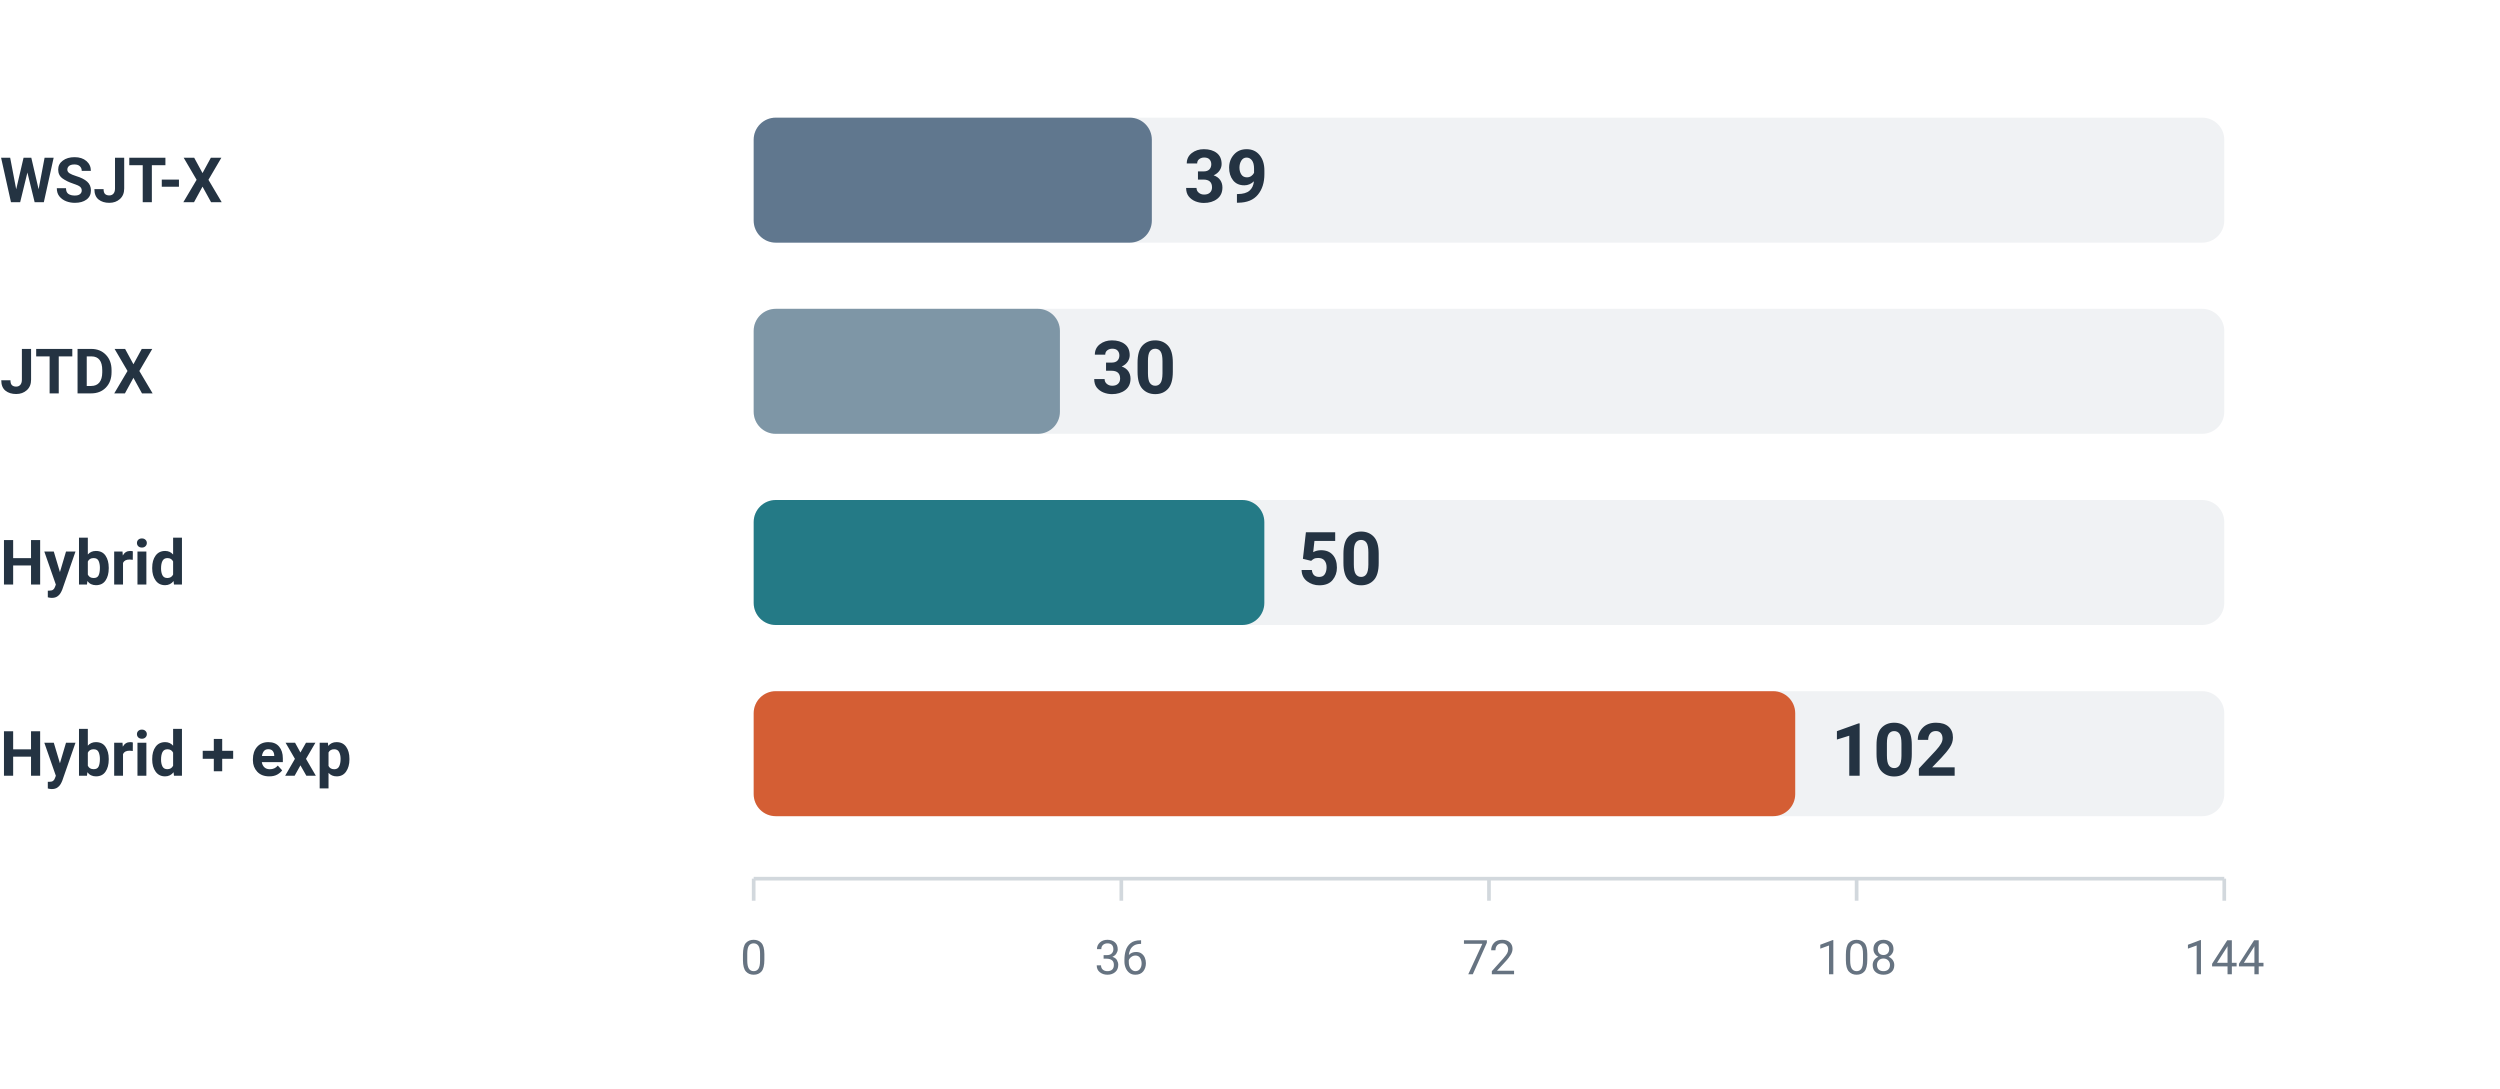
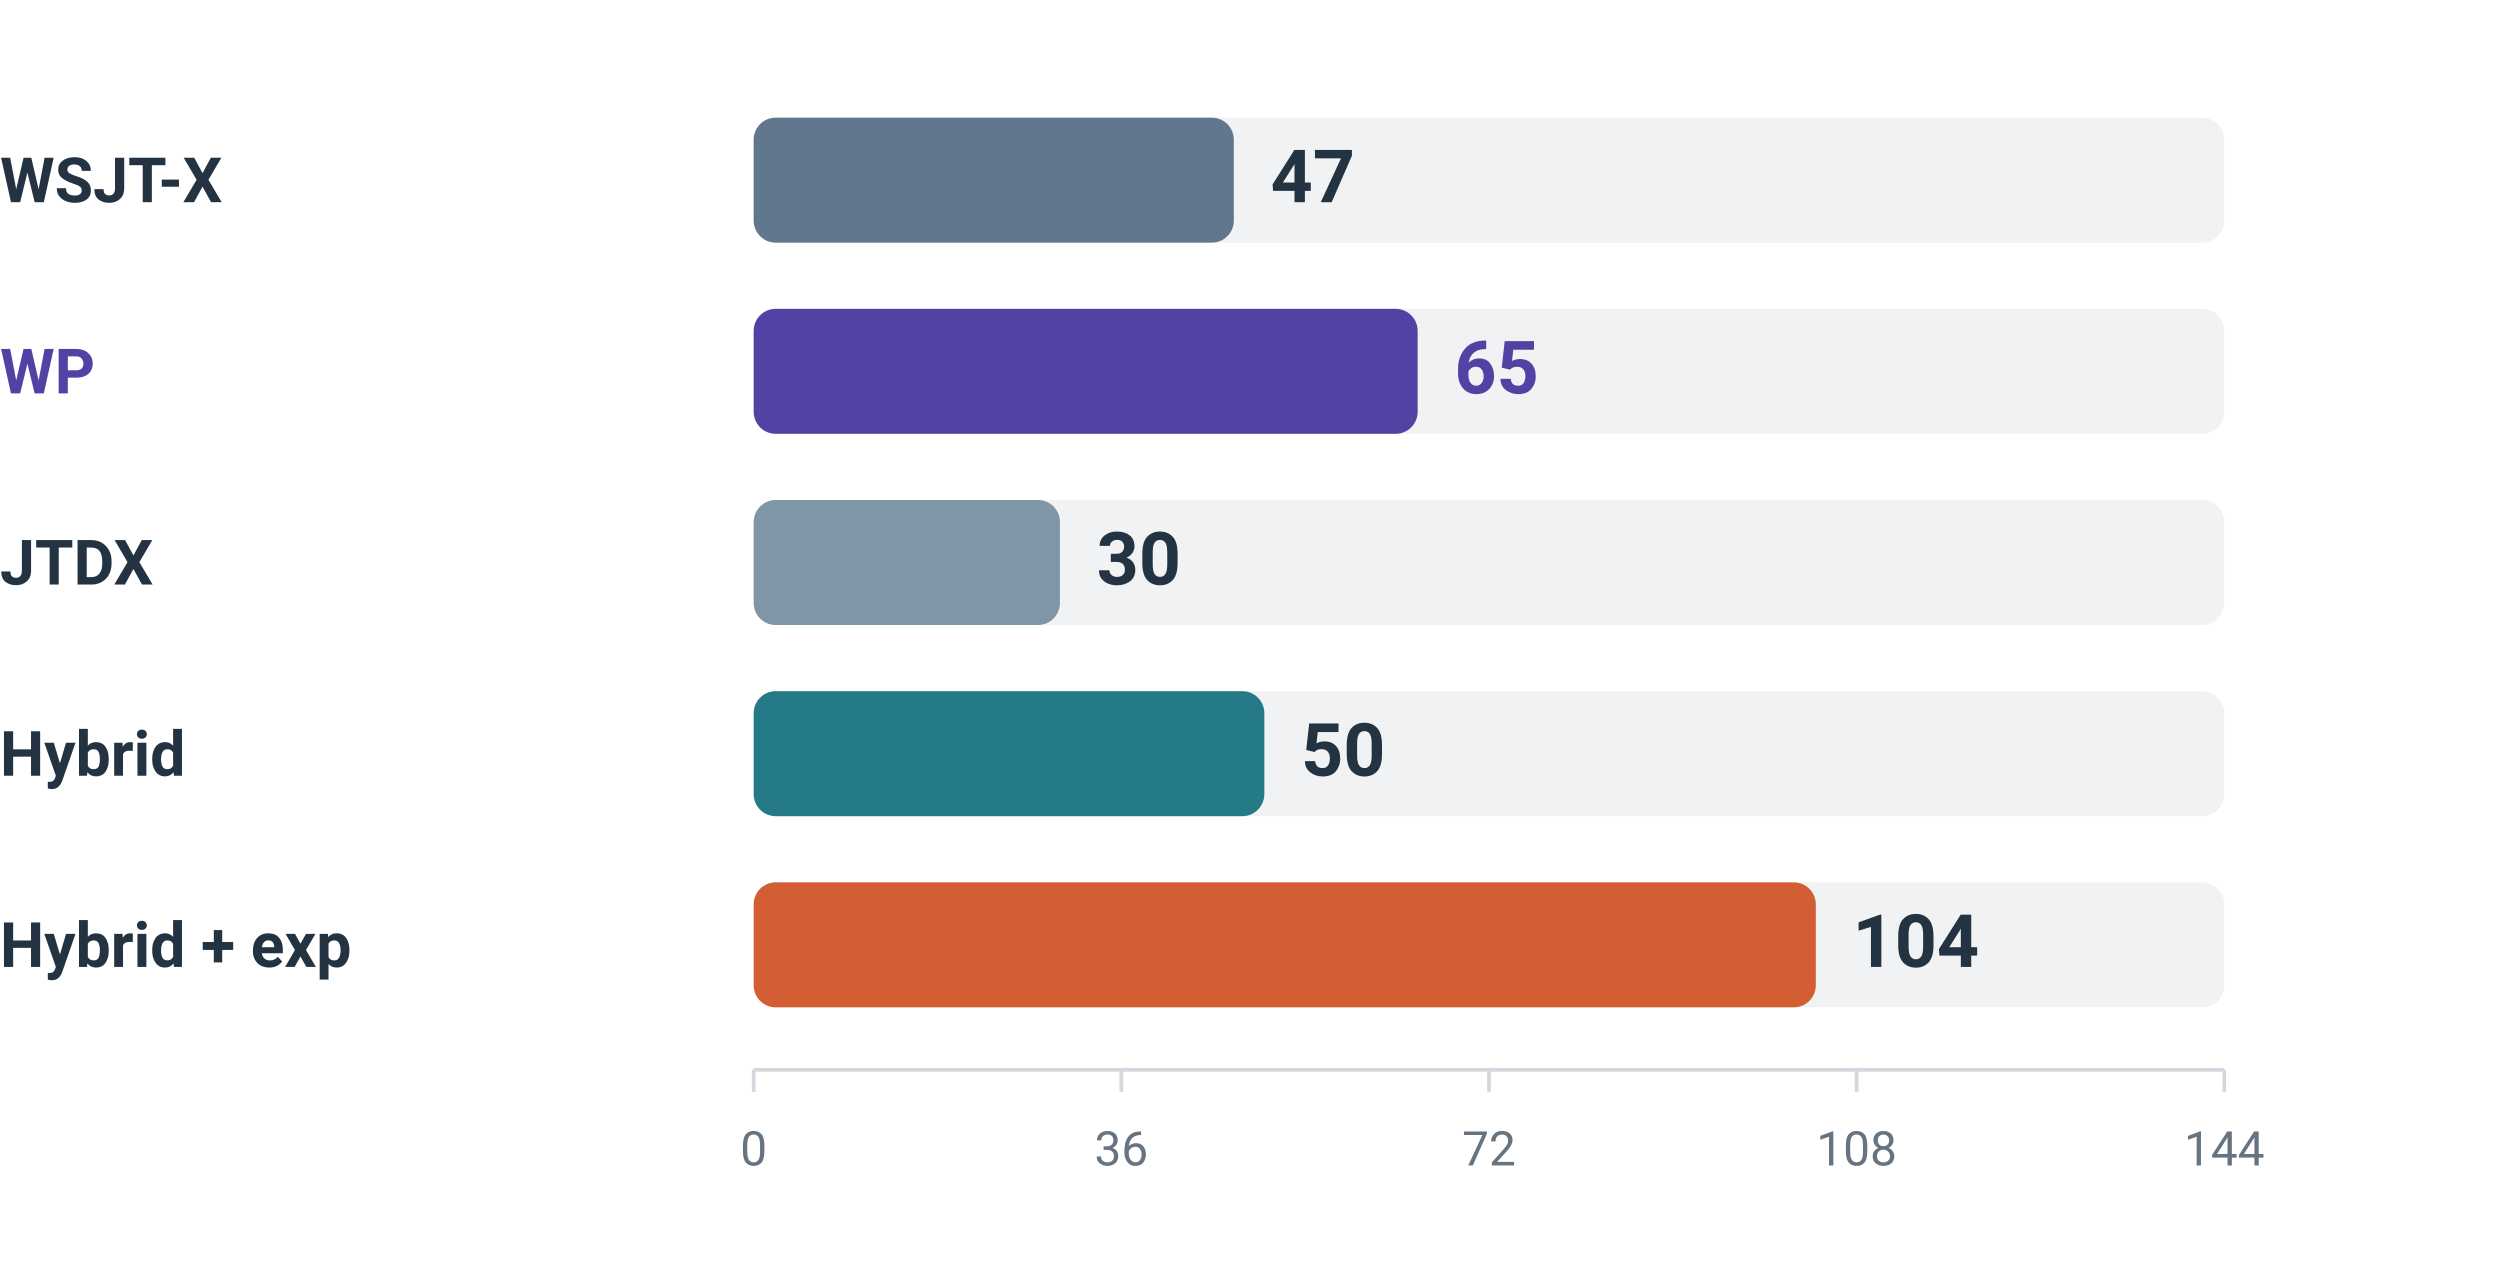
- <svg xmlns="http://www.w3.org/2000/svg" viewBox="0 0 680 296" role="img" aria-labelledby="title description">
+ <svg xmlns="http://www.w3.org/2000/svg" viewBox="0 0 680 348" role="img" aria-labelledby="title description">
  <style>
    text { font-family: system-ui, -apple-system, BlinkMacSystemFont, "Segoe UI", Roboto, "Noto Sans", "Liberation Sans", Arial, sans-serif; fill: #243342; }
    .label { font-size: 17px; font-weight: 600; }
    .value { font-size: 20px; font-weight: 700; }
    .axis { font-size: 13px; fill: #667381; }
+     .wp { fill: #5341a3; }
  </style>
  <g aria-hidden="true">
    <rect x="205" y="32" width="400" height="34" rx="6" fill="#f0f2f4" />
    <rect x="205" y="84" width="400" height="34" rx="6" fill="#f0f2f4" />
    <rect x="205" y="136" width="400" height="34" rx="6" fill="#f0f2f4" />
    <rect x="205" y="188" width="400" height="34" rx="6" fill="#f0f2f4" />
-     <rect x="205" y="32" width="108.3" height="34" rx="6" fill="#60778e" />
-     <rect x="205" y="84" width="83.3" height="34" rx="6" fill="#7e96a6" />
-     <rect x="205" y="136" width="138.9" height="34" rx="6" fill="#247a86" />
-     <rect x="205" y="188" width="283.3" height="34" rx="6" fill="#d45e34" />
+     <rect x="205" y="240" width="400" height="34" rx="6" fill="#f0f2f4" />
+     <rect x="205" y="32" width="130.6" height="34" rx="6" fill="#60778e" />
+     <rect x="205" y="84" width="180.6" height="34" rx="6" fill="#5341a3" />
+     <rect x="205" y="136" width="83.3" height="34" rx="6" fill="#7e96a6" />
+     <rect x="205" y="188" width="138.9" height="34" rx="6" fill="#247a86" />
+     <rect x="205" y="240" width="288.9" height="34" rx="6" fill="#d45e34" />
    <text class="label" x="0" y="55">WSJT-X</text>
-     <text class="label" x="0" y="107">JTDX</text>
-     <text class="label" x="0" y="159">Hybrid</text>
-     <text class="label" x="0" y="211">Hybrid + exp</text>
-     <text class="value" x="322" y="55">39</text>
-     <text class="value" x="297" y="107">30</text>
-     <text class="value" x="353" y="159">50</text>
-     <text class="value" x="498" y="211">102</text>
-     <path d="M205 239H605" stroke="#d2d8dd" />
-     <path d="M205 239v6M305 239v6M405 239v6M505 239v6M605 239v6" stroke="#d2d8dd" />
-     <text class="axis" x="205" y="265" text-anchor="middle">0</text>
-     <text class="axis" x="305" y="265" text-anchor="middle">36</text>
-     <text class="axis" x="405" y="265" text-anchor="middle">72</text>
-     <text class="axis" x="505" y="265" text-anchor="middle">108</text>
-     <text class="axis" x="605" y="265" text-anchor="middle">144</text>
+     <text class="label wp" x="0" y="107">WP</text>
+     <text class="label" x="0" y="159">JTDX</text>
+     <text class="label" x="0" y="211">Hybrid</text>
+     <text class="label" x="0" y="263">Hybrid + exp</text>
+     <text class="value" x="345.6" y="55">47</text>
+     <text class="value wp" x="395.6" y="107">65</text>
+     <text class="value" x="298.3" y="159">30</text>
+     <text class="value" x="353.9" y="211">50</text>
+     <text class="value" x="503.9" y="263">104</text>
+     <path d="M205 291H605" stroke="#d2d8dd" />
+     <path d="M205 291v6M305 291v6M405 291v6M505 291v6M605 291v6" stroke="#d2d8dd" />
+     <text class="axis" x="205" y="317" text-anchor="middle">0</text>
+     <text class="axis" x="305" y="317" text-anchor="middle">36</text>
+     <text class="axis" x="405" y="317" text-anchor="middle">72</text>
+     <text class="axis" x="505" y="317" text-anchor="middle">108</text>
+     <text class="axis" x="605" y="317" text-anchor="middle">144</text>
  </g>
</svg>
